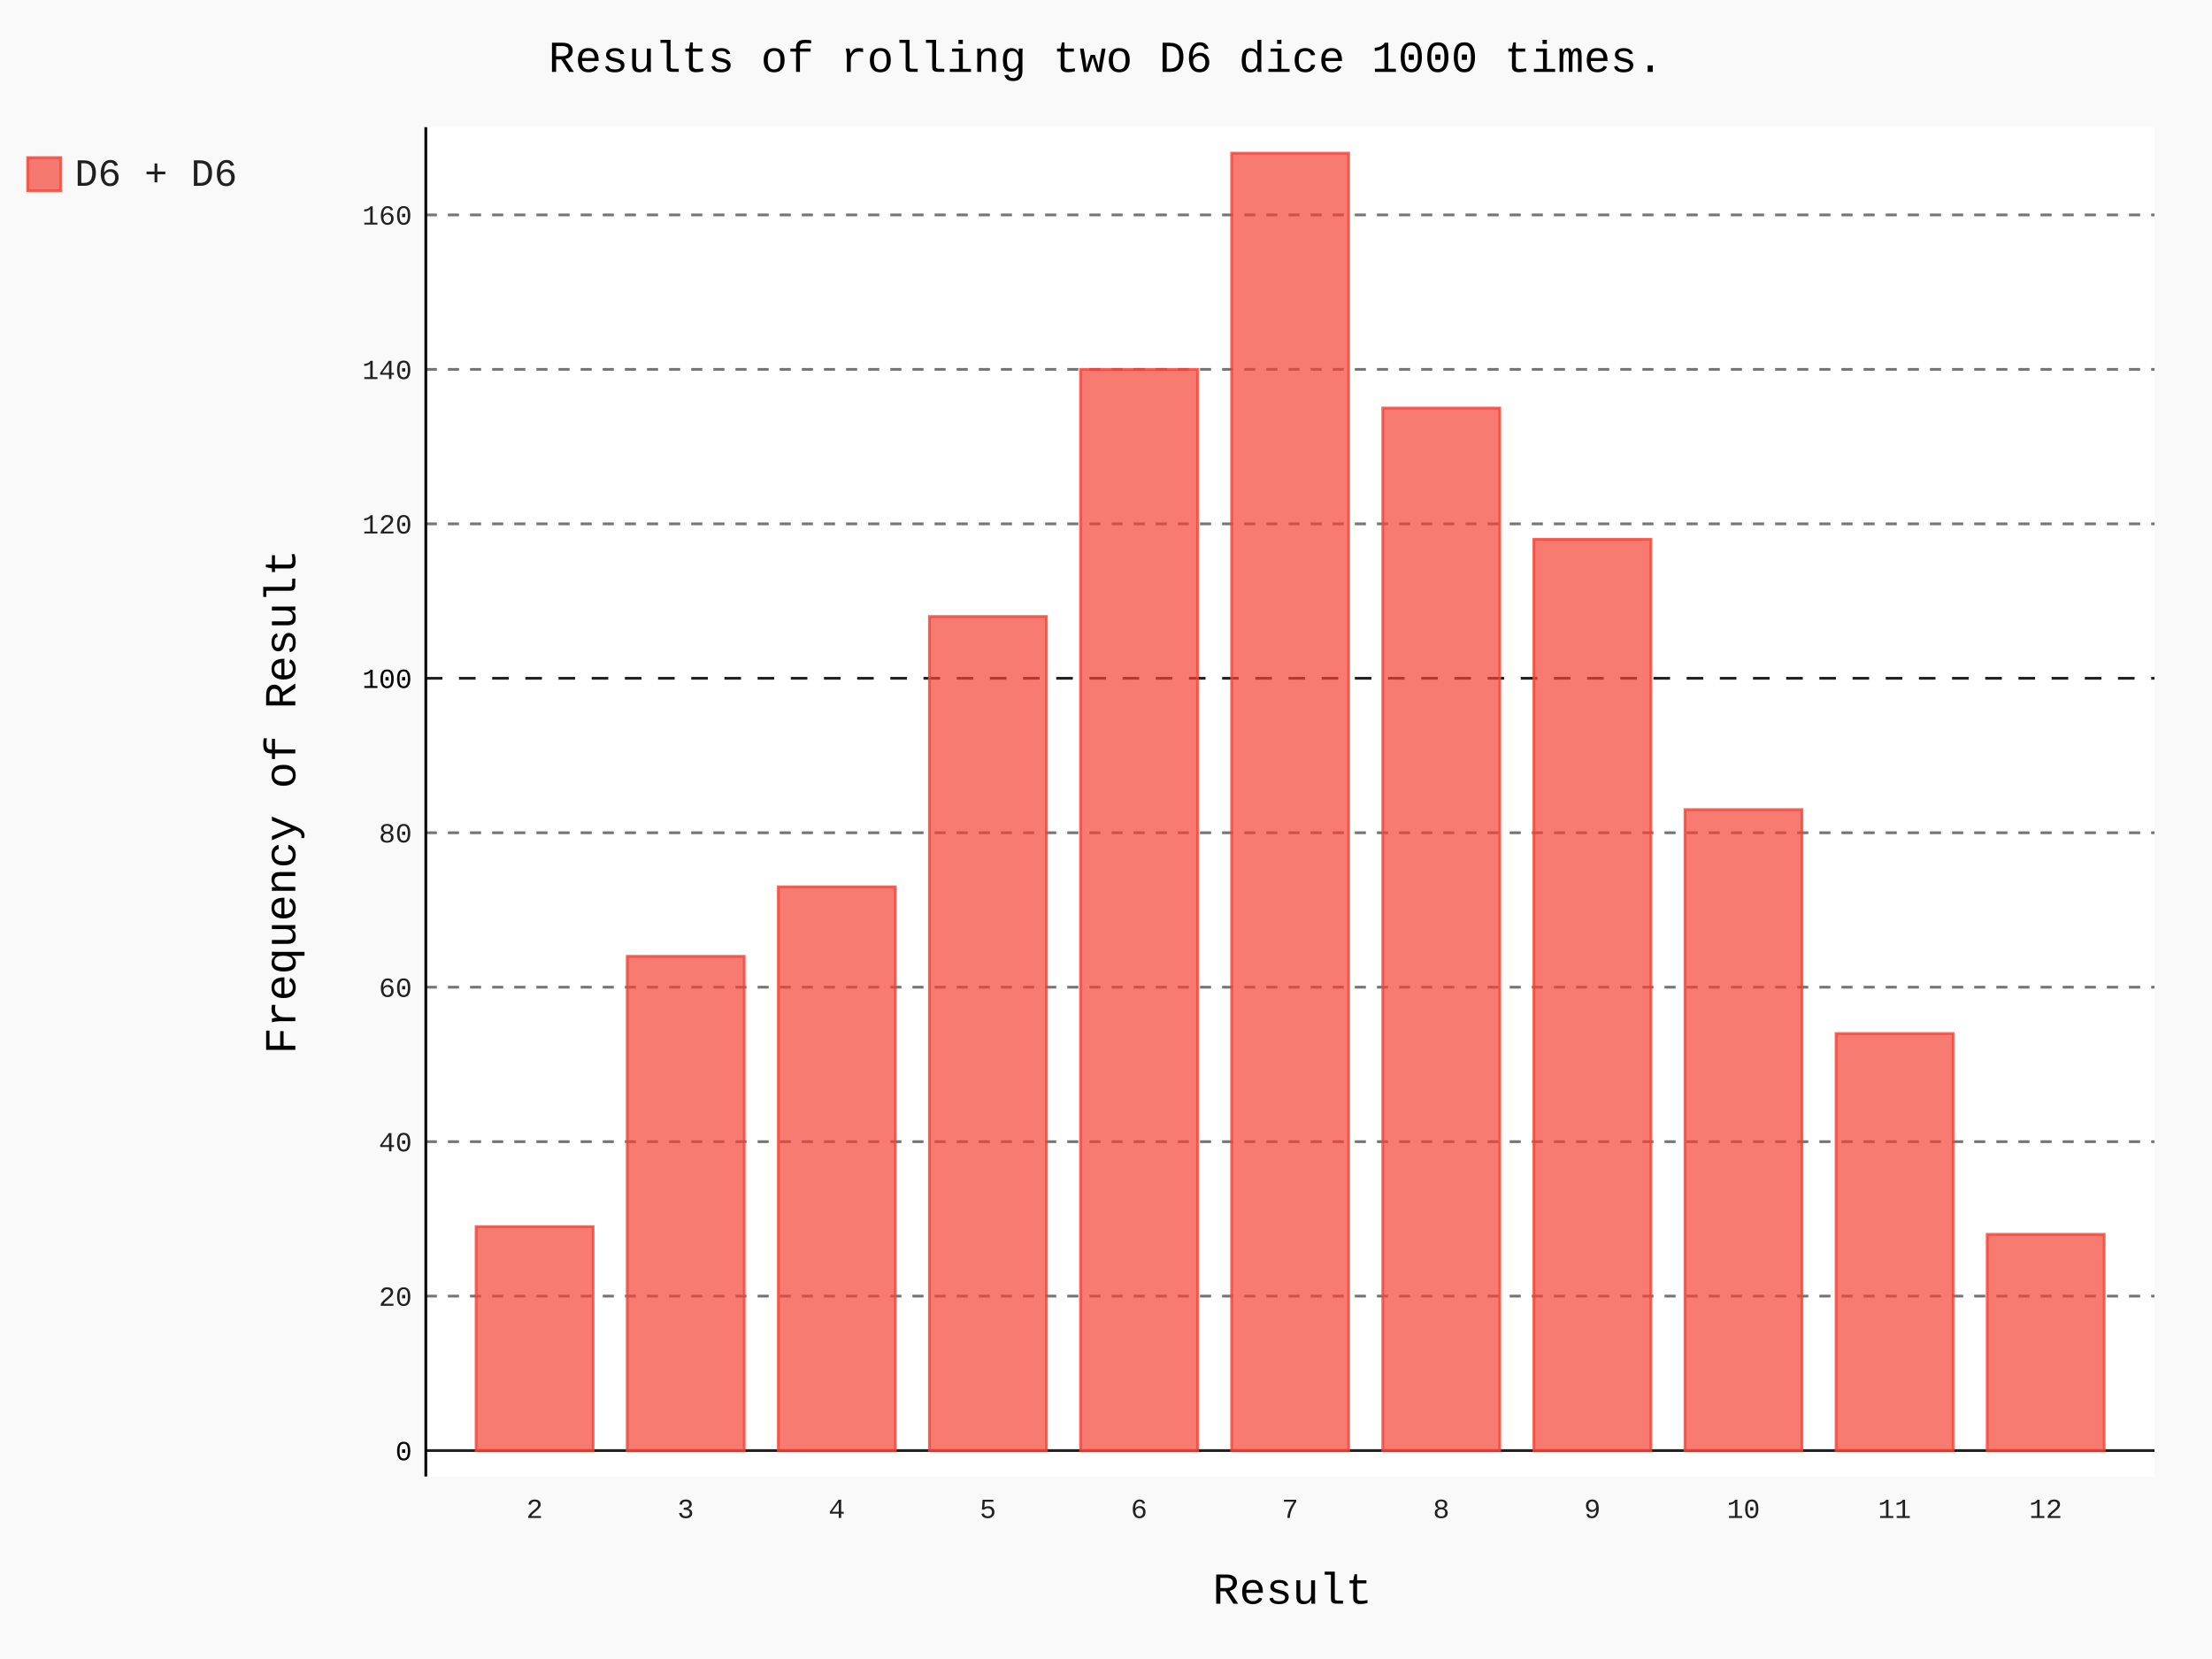
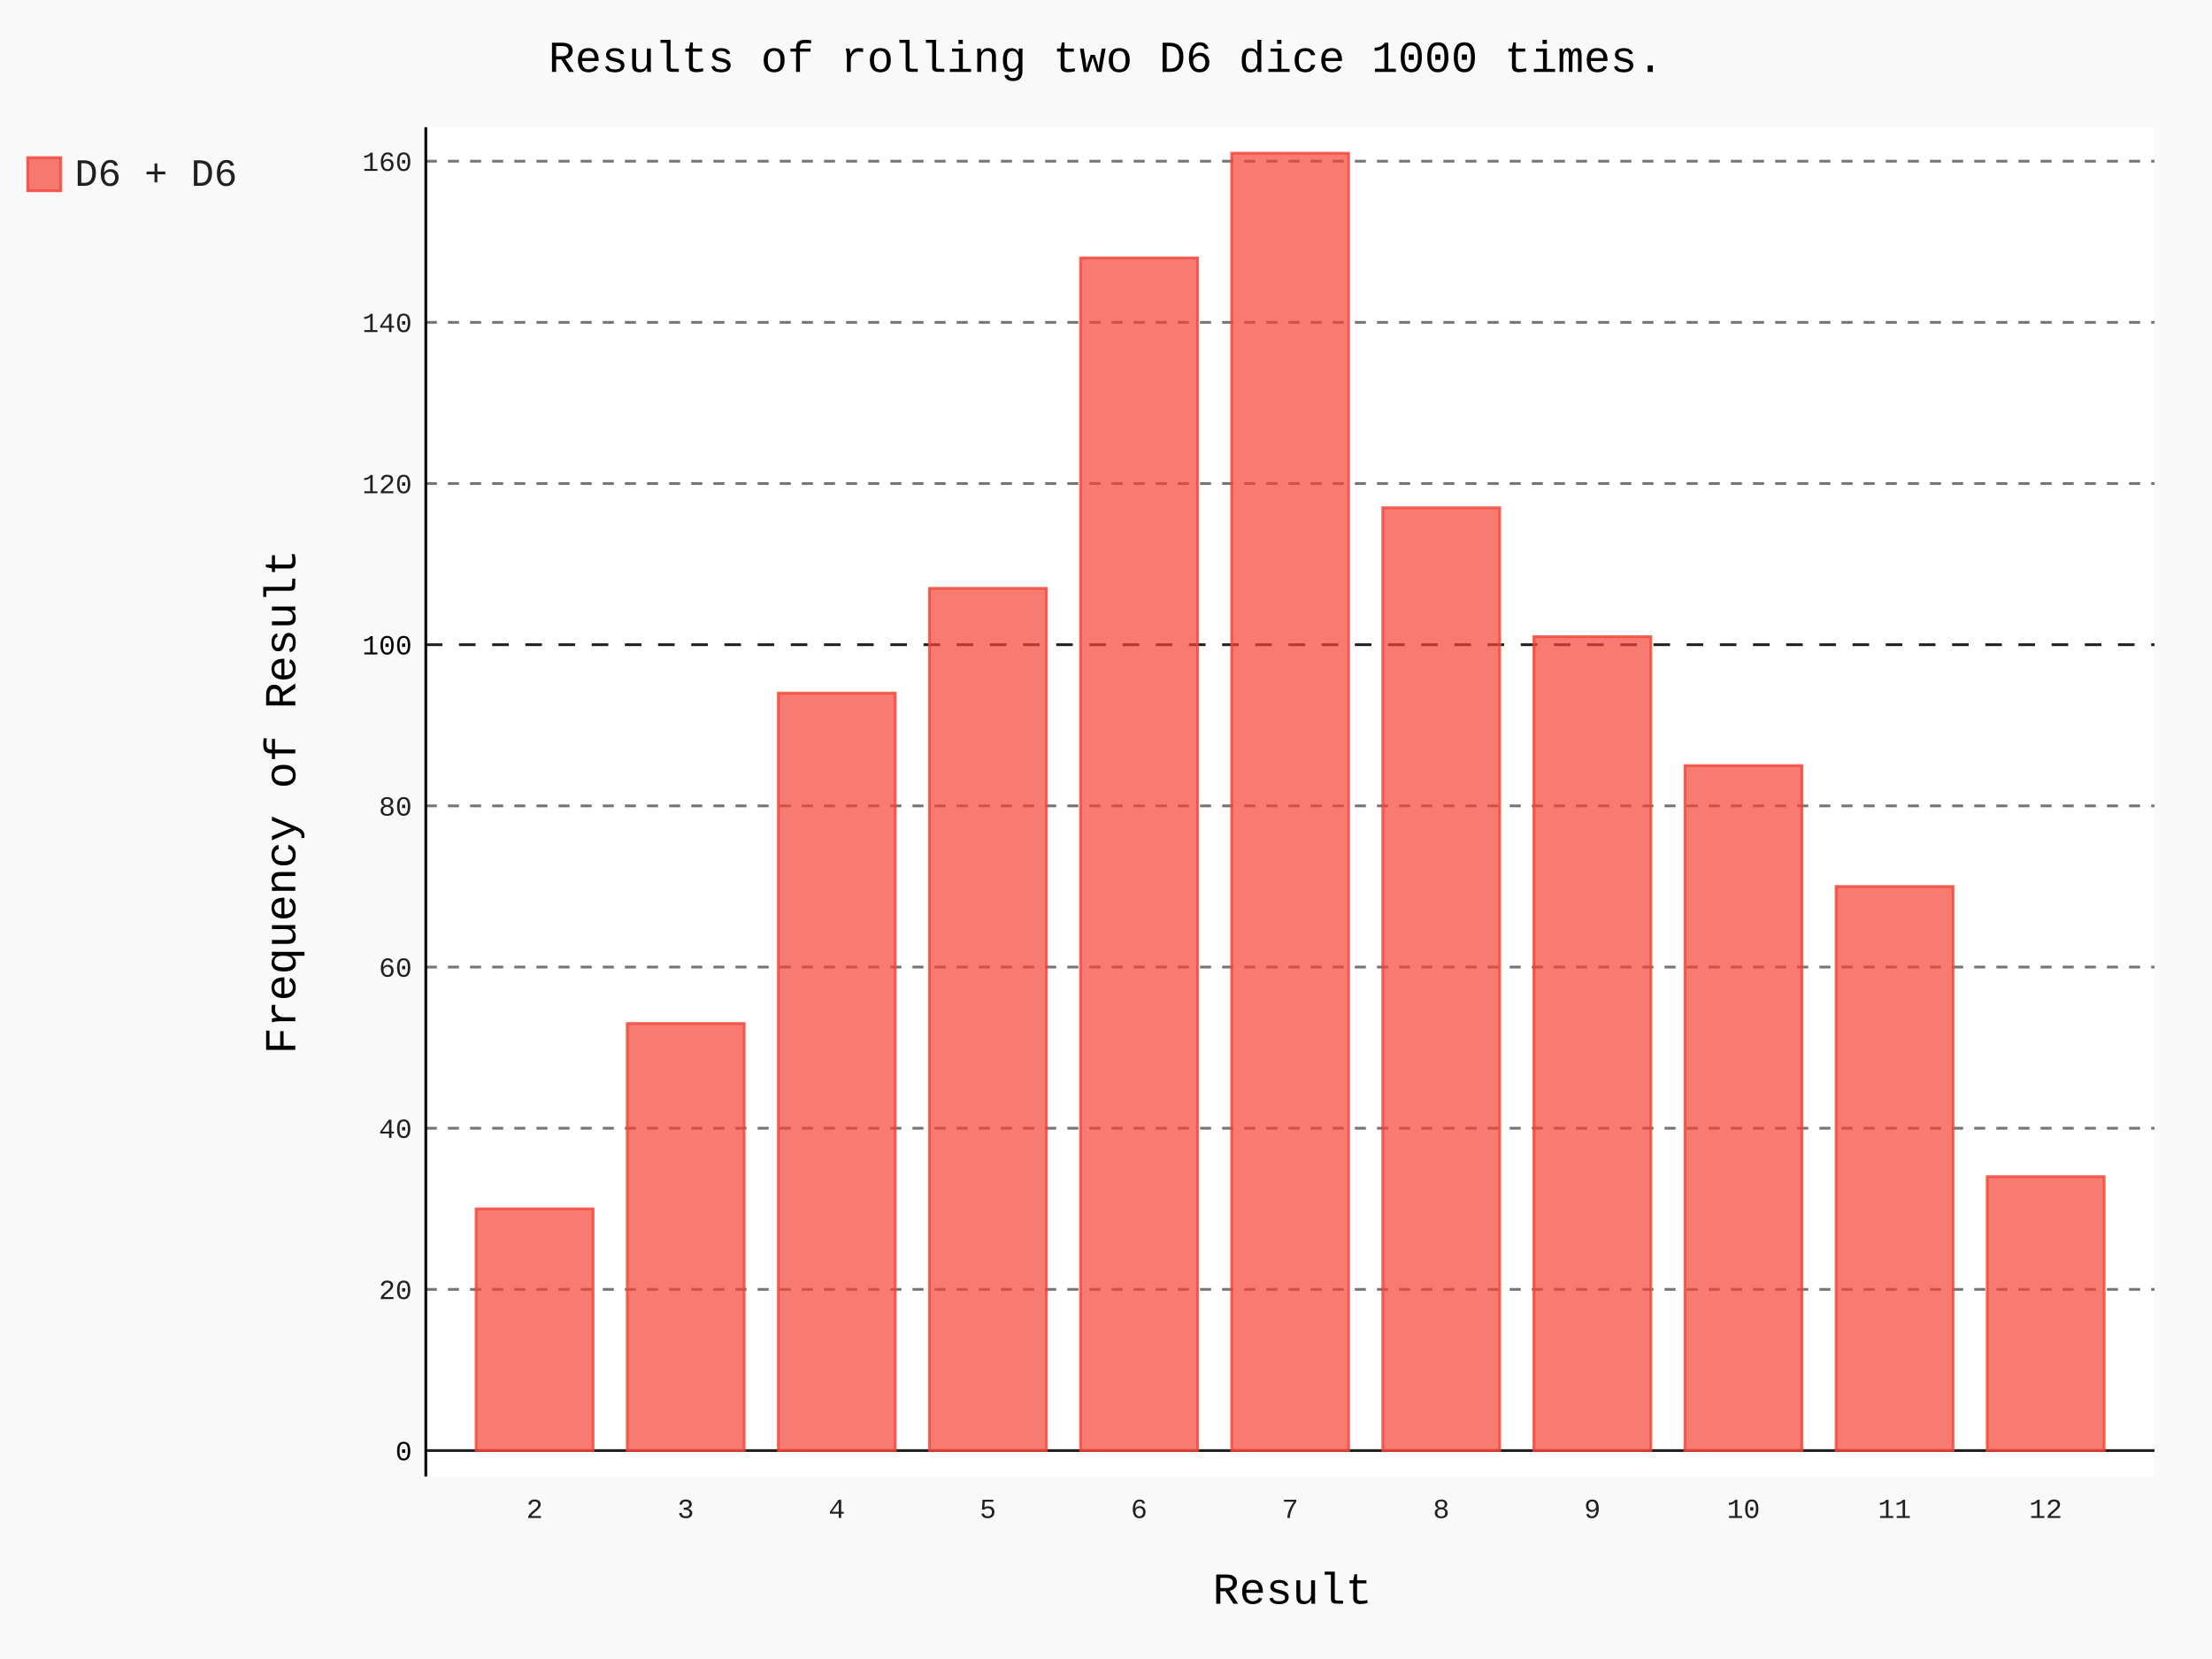
- <svg xmlns="http://www.w3.org/2000/svg" class="pygal-chart" id="chart-385852e8-0757-40fa-b2a5-bfbcf32e6138" viewBox="0 0 800 600">
+ <svg xmlns="http://www.w3.org/2000/svg" class="pygal-chart" id="chart-b09803a9-45a7-4275-8865-28216560ce41" viewBox="0 0 800 600">
  <defs>
-     <style type="text/css">#chart-385852e8-0757-40fa-b2a5-bfbcf32e6138{-webkit-user-select:none;-webkit-font-smoothing:antialiased;font-family:Consolas,"Liberation Mono",Menlo,Courier,monospace}#chart-385852e8-0757-40fa-b2a5-bfbcf32e6138 .title{font-family:Consolas,"Liberation Mono",Menlo,Courier,monospace;font-size:16px}#chart-385852e8-0757-40fa-b2a5-bfbcf32e6138 .legends .legend text{font-family:Consolas,"Liberation Mono",Menlo,Courier,monospace;font-size:14px}#chart-385852e8-0757-40fa-b2a5-bfbcf32e6138 .axis text{font-family:Consolas,"Liberation Mono",Menlo,Courier,monospace;font-size:10px}#chart-385852e8-0757-40fa-b2a5-bfbcf32e6138 .axis text.major{font-family:Consolas,"Liberation Mono",Menlo,Courier,monospace;font-size:10px}#chart-385852e8-0757-40fa-b2a5-bfbcf32e6138 .text-overlay text.value{font-family:Consolas,"Liberation Mono",Menlo,Courier,monospace;font-size:16px}#chart-385852e8-0757-40fa-b2a5-bfbcf32e6138 .text-overlay text.label{font-family:Consolas,"Liberation Mono",Menlo,Courier,monospace;font-size:10px}#chart-385852e8-0757-40fa-b2a5-bfbcf32e6138 .tooltip{font-family:Consolas,"Liberation Mono",Menlo,Courier,monospace;font-size:14px}#chart-385852e8-0757-40fa-b2a5-bfbcf32e6138 text.no_data{font-family:Consolas,"Liberation Mono",Menlo,Courier,monospace;font-size:64px}
- #chart-385852e8-0757-40fa-b2a5-bfbcf32e6138{background-color:rgba(249,249,249,1)}#chart-385852e8-0757-40fa-b2a5-bfbcf32e6138 path,#chart-385852e8-0757-40fa-b2a5-bfbcf32e6138 line,#chart-385852e8-0757-40fa-b2a5-bfbcf32e6138 rect,#chart-385852e8-0757-40fa-b2a5-bfbcf32e6138 circle{-webkit-transition:150ms;-moz-transition:150ms;transition:150ms}#chart-385852e8-0757-40fa-b2a5-bfbcf32e6138 .graph &gt; .background{fill:rgba(249,249,249,1)}#chart-385852e8-0757-40fa-b2a5-bfbcf32e6138 .plot &gt; .background{fill:rgba(255,255,255,1)}#chart-385852e8-0757-40fa-b2a5-bfbcf32e6138 .graph{fill:rgba(0,0,0,.87)}#chart-385852e8-0757-40fa-b2a5-bfbcf32e6138 text.no_data{fill:rgba(0,0,0,1)}#chart-385852e8-0757-40fa-b2a5-bfbcf32e6138 .title{fill:rgba(0,0,0,1)}#chart-385852e8-0757-40fa-b2a5-bfbcf32e6138 .legends .legend text{fill:rgba(0,0,0,.87)}#chart-385852e8-0757-40fa-b2a5-bfbcf32e6138 .legends .legend:hover text{fill:rgba(0,0,0,1)}#chart-385852e8-0757-40fa-b2a5-bfbcf32e6138 .axis .line{stroke:rgba(0,0,0,1)}#chart-385852e8-0757-40fa-b2a5-bfbcf32e6138 .axis .guide.line{stroke:rgba(0,0,0,.54)}#chart-385852e8-0757-40fa-b2a5-bfbcf32e6138 .axis .major.line{stroke:rgba(0,0,0,.87)}#chart-385852e8-0757-40fa-b2a5-bfbcf32e6138 .axis text.major{fill:rgba(0,0,0,1)}#chart-385852e8-0757-40fa-b2a5-bfbcf32e6138 .axis.y .guides:hover .guide.line,#chart-385852e8-0757-40fa-b2a5-bfbcf32e6138 .line-graph .axis.x .guides:hover .guide.line,#chart-385852e8-0757-40fa-b2a5-bfbcf32e6138 .stackedline-graph .axis.x .guides:hover .guide.line,#chart-385852e8-0757-40fa-b2a5-bfbcf32e6138 .xy-graph .axis.x .guides:hover .guide.line{stroke:rgba(0,0,0,1)}#chart-385852e8-0757-40fa-b2a5-bfbcf32e6138 .axis .guides:hover text{fill:rgba(0,0,0,1)}#chart-385852e8-0757-40fa-b2a5-bfbcf32e6138 .reactive{fill-opacity:.7;stroke-opacity:.8}#chart-385852e8-0757-40fa-b2a5-bfbcf32e6138 .ci{stroke:rgba(0,0,0,.87)}#chart-385852e8-0757-40fa-b2a5-bfbcf32e6138 .reactive.active,#chart-385852e8-0757-40fa-b2a5-bfbcf32e6138 .active .reactive{fill-opacity:.8;stroke-opacity:.9;stroke-width:4}#chart-385852e8-0757-40fa-b2a5-bfbcf32e6138 .ci .reactive.active{stroke-width:1.5}#chart-385852e8-0757-40fa-b2a5-bfbcf32e6138 .series text{fill:rgba(0,0,0,1)}#chart-385852e8-0757-40fa-b2a5-bfbcf32e6138 .tooltip rect{fill:rgba(255,255,255,1);stroke:rgba(0,0,0,1);-webkit-transition:opacity 150ms;-moz-transition:opacity 150ms;transition:opacity 150ms}#chart-385852e8-0757-40fa-b2a5-bfbcf32e6138 .tooltip .label{fill:rgba(0,0,0,.87)}#chart-385852e8-0757-40fa-b2a5-bfbcf32e6138 .tooltip .label{fill:rgba(0,0,0,.87)}#chart-385852e8-0757-40fa-b2a5-bfbcf32e6138 .tooltip .legend{font-size:.8em;fill:rgba(0,0,0,.54)}#chart-385852e8-0757-40fa-b2a5-bfbcf32e6138 .tooltip .x_label{font-size:.6em;fill:rgba(0,0,0,1)}#chart-385852e8-0757-40fa-b2a5-bfbcf32e6138 .tooltip .xlink{font-size:.5em;text-decoration:underline}#chart-385852e8-0757-40fa-b2a5-bfbcf32e6138 .tooltip .value{font-size:1.5em}#chart-385852e8-0757-40fa-b2a5-bfbcf32e6138 .bound{font-size:.5em}#chart-385852e8-0757-40fa-b2a5-bfbcf32e6138 .max-value{font-size:.75em;fill:rgba(0,0,0,.54)}#chart-385852e8-0757-40fa-b2a5-bfbcf32e6138 .map-element{fill:rgba(255,255,255,1);stroke:rgba(0,0,0,.54) !important}#chart-385852e8-0757-40fa-b2a5-bfbcf32e6138 .map-element .reactive{fill-opacity:inherit;stroke-opacity:inherit}#chart-385852e8-0757-40fa-b2a5-bfbcf32e6138 .color-0,#chart-385852e8-0757-40fa-b2a5-bfbcf32e6138 .color-0 a:visited{stroke:#F44336;fill:#F44336}#chart-385852e8-0757-40fa-b2a5-bfbcf32e6138 .text-overlay .color-0 text{fill:black}
- #chart-385852e8-0757-40fa-b2a5-bfbcf32e6138 text.no_data{text-anchor:middle}#chart-385852e8-0757-40fa-b2a5-bfbcf32e6138 .guide.line{fill:none}#chart-385852e8-0757-40fa-b2a5-bfbcf32e6138 .centered{text-anchor:middle}#chart-385852e8-0757-40fa-b2a5-bfbcf32e6138 .title{text-anchor:middle}#chart-385852e8-0757-40fa-b2a5-bfbcf32e6138 .legends .legend text{fill-opacity:1}#chart-385852e8-0757-40fa-b2a5-bfbcf32e6138 .axis.x text{text-anchor:middle}#chart-385852e8-0757-40fa-b2a5-bfbcf32e6138 .axis.x:not(.web) text[transform]{text-anchor:start}#chart-385852e8-0757-40fa-b2a5-bfbcf32e6138 .axis.x:not(.web) text[transform].backwards{text-anchor:end}#chart-385852e8-0757-40fa-b2a5-bfbcf32e6138 .axis.y text{text-anchor:end}#chart-385852e8-0757-40fa-b2a5-bfbcf32e6138 .axis.y text[transform].backwards{text-anchor:start}#chart-385852e8-0757-40fa-b2a5-bfbcf32e6138 .axis.y2 text{text-anchor:start}#chart-385852e8-0757-40fa-b2a5-bfbcf32e6138 .axis.y2 text[transform].backwards{text-anchor:end}#chart-385852e8-0757-40fa-b2a5-bfbcf32e6138 .axis .guide.line{stroke-dasharray:4,4}#chart-385852e8-0757-40fa-b2a5-bfbcf32e6138 .axis .major.guide.line{stroke-dasharray:6,6}#chart-385852e8-0757-40fa-b2a5-bfbcf32e6138 .horizontal .axis.y .guide.line,#chart-385852e8-0757-40fa-b2a5-bfbcf32e6138 .horizontal .axis.y2 .guide.line,#chart-385852e8-0757-40fa-b2a5-bfbcf32e6138 .vertical .axis.x .guide.line{opacity:0}#chart-385852e8-0757-40fa-b2a5-bfbcf32e6138 .horizontal .axis.always_show .guide.line,#chart-385852e8-0757-40fa-b2a5-bfbcf32e6138 .vertical .axis.always_show .guide.line{opacity:1 !important}#chart-385852e8-0757-40fa-b2a5-bfbcf32e6138 .axis.y .guides:hover .guide.line,#chart-385852e8-0757-40fa-b2a5-bfbcf32e6138 .axis.y2 .guides:hover .guide.line,#chart-385852e8-0757-40fa-b2a5-bfbcf32e6138 .axis.x .guides:hover .guide.line{opacity:1}#chart-385852e8-0757-40fa-b2a5-bfbcf32e6138 .axis .guides:hover text{opacity:1}#chart-385852e8-0757-40fa-b2a5-bfbcf32e6138 .nofill{fill:none}#chart-385852e8-0757-40fa-b2a5-bfbcf32e6138 .subtle-fill{fill-opacity:.2}#chart-385852e8-0757-40fa-b2a5-bfbcf32e6138 .dot{stroke-width:1px;fill-opacity:1}#chart-385852e8-0757-40fa-b2a5-bfbcf32e6138 .dot.active{stroke-width:5px}#chart-385852e8-0757-40fa-b2a5-bfbcf32e6138 .dot.negative{fill:transparent}#chart-385852e8-0757-40fa-b2a5-bfbcf32e6138 text,#chart-385852e8-0757-40fa-b2a5-bfbcf32e6138 tspan{stroke:none !important}#chart-385852e8-0757-40fa-b2a5-bfbcf32e6138 .series text.active{opacity:1}#chart-385852e8-0757-40fa-b2a5-bfbcf32e6138 .tooltip rect{fill-opacity:.95;stroke-width:.5}#chart-385852e8-0757-40fa-b2a5-bfbcf32e6138 .tooltip text{fill-opacity:1}#chart-385852e8-0757-40fa-b2a5-bfbcf32e6138 .showable{visibility:hidden}#chart-385852e8-0757-40fa-b2a5-bfbcf32e6138 .showable.shown{visibility:visible}#chart-385852e8-0757-40fa-b2a5-bfbcf32e6138 .gauge-background{fill:rgba(229,229,229,1);stroke:none}#chart-385852e8-0757-40fa-b2a5-bfbcf32e6138 .bg-lines{stroke:rgba(249,249,249,1);stroke-width:2px}</style>
+     <style type="text/css">#chart-b09803a9-45a7-4275-8865-28216560ce41{-webkit-user-select:none;-webkit-font-smoothing:antialiased;font-family:Consolas,"Liberation Mono",Menlo,Courier,monospace}#chart-b09803a9-45a7-4275-8865-28216560ce41 .title{font-family:Consolas,"Liberation Mono",Menlo,Courier,monospace;font-size:16px}#chart-b09803a9-45a7-4275-8865-28216560ce41 .legends .legend text{font-family:Consolas,"Liberation Mono",Menlo,Courier,monospace;font-size:14px}#chart-b09803a9-45a7-4275-8865-28216560ce41 .axis text{font-family:Consolas,"Liberation Mono",Menlo,Courier,monospace;font-size:10px}#chart-b09803a9-45a7-4275-8865-28216560ce41 .axis text.major{font-family:Consolas,"Liberation Mono",Menlo,Courier,monospace;font-size:10px}#chart-b09803a9-45a7-4275-8865-28216560ce41 .text-overlay text.value{font-family:Consolas,"Liberation Mono",Menlo,Courier,monospace;font-size:16px}#chart-b09803a9-45a7-4275-8865-28216560ce41 .text-overlay text.label{font-family:Consolas,"Liberation Mono",Menlo,Courier,monospace;font-size:10px}#chart-b09803a9-45a7-4275-8865-28216560ce41 .tooltip{font-family:Consolas,"Liberation Mono",Menlo,Courier,monospace;font-size:14px}#chart-b09803a9-45a7-4275-8865-28216560ce41 text.no_data{font-family:Consolas,"Liberation Mono",Menlo,Courier,monospace;font-size:64px}
+ #chart-b09803a9-45a7-4275-8865-28216560ce41{background-color:rgba(249,249,249,1)}#chart-b09803a9-45a7-4275-8865-28216560ce41 path,#chart-b09803a9-45a7-4275-8865-28216560ce41 line,#chart-b09803a9-45a7-4275-8865-28216560ce41 rect,#chart-b09803a9-45a7-4275-8865-28216560ce41 circle{-webkit-transition:150ms;-moz-transition:150ms;transition:150ms}#chart-b09803a9-45a7-4275-8865-28216560ce41 .graph &gt; .background{fill:rgba(249,249,249,1)}#chart-b09803a9-45a7-4275-8865-28216560ce41 .plot &gt; .background{fill:rgba(255,255,255,1)}#chart-b09803a9-45a7-4275-8865-28216560ce41 .graph{fill:rgba(0,0,0,.87)}#chart-b09803a9-45a7-4275-8865-28216560ce41 text.no_data{fill:rgba(0,0,0,1)}#chart-b09803a9-45a7-4275-8865-28216560ce41 .title{fill:rgba(0,0,0,1)}#chart-b09803a9-45a7-4275-8865-28216560ce41 .legends .legend text{fill:rgba(0,0,0,.87)}#chart-b09803a9-45a7-4275-8865-28216560ce41 .legends .legend:hover text{fill:rgba(0,0,0,1)}#chart-b09803a9-45a7-4275-8865-28216560ce41 .axis .line{stroke:rgba(0,0,0,1)}#chart-b09803a9-45a7-4275-8865-28216560ce41 .axis .guide.line{stroke:rgba(0,0,0,.54)}#chart-b09803a9-45a7-4275-8865-28216560ce41 .axis .major.line{stroke:rgba(0,0,0,.87)}#chart-b09803a9-45a7-4275-8865-28216560ce41 .axis text.major{fill:rgba(0,0,0,1)}#chart-b09803a9-45a7-4275-8865-28216560ce41 .axis.y .guides:hover .guide.line,#chart-b09803a9-45a7-4275-8865-28216560ce41 .line-graph .axis.x .guides:hover .guide.line,#chart-b09803a9-45a7-4275-8865-28216560ce41 .stackedline-graph .axis.x .guides:hover .guide.line,#chart-b09803a9-45a7-4275-8865-28216560ce41 .xy-graph .axis.x .guides:hover .guide.line{stroke:rgba(0,0,0,1)}#chart-b09803a9-45a7-4275-8865-28216560ce41 .axis .guides:hover text{fill:rgba(0,0,0,1)}#chart-b09803a9-45a7-4275-8865-28216560ce41 .reactive{fill-opacity:.7;stroke-opacity:.8}#chart-b09803a9-45a7-4275-8865-28216560ce41 .ci{stroke:rgba(0,0,0,.87)}#chart-b09803a9-45a7-4275-8865-28216560ce41 .reactive.active,#chart-b09803a9-45a7-4275-8865-28216560ce41 .active .reactive{fill-opacity:.8;stroke-opacity:.9;stroke-width:4}#chart-b09803a9-45a7-4275-8865-28216560ce41 .ci .reactive.active{stroke-width:1.5}#chart-b09803a9-45a7-4275-8865-28216560ce41 .series text{fill:rgba(0,0,0,1)}#chart-b09803a9-45a7-4275-8865-28216560ce41 .tooltip rect{fill:rgba(255,255,255,1);stroke:rgba(0,0,0,1);-webkit-transition:opacity 150ms;-moz-transition:opacity 150ms;transition:opacity 150ms}#chart-b09803a9-45a7-4275-8865-28216560ce41 .tooltip .label{fill:rgba(0,0,0,.87)}#chart-b09803a9-45a7-4275-8865-28216560ce41 .tooltip .label{fill:rgba(0,0,0,.87)}#chart-b09803a9-45a7-4275-8865-28216560ce41 .tooltip .legend{font-size:.8em;fill:rgba(0,0,0,.54)}#chart-b09803a9-45a7-4275-8865-28216560ce41 .tooltip .x_label{font-size:.6em;fill:rgba(0,0,0,1)}#chart-b09803a9-45a7-4275-8865-28216560ce41 .tooltip .xlink{font-size:.5em;text-decoration:underline}#chart-b09803a9-45a7-4275-8865-28216560ce41 .tooltip .value{font-size:1.5em}#chart-b09803a9-45a7-4275-8865-28216560ce41 .bound{font-size:.5em}#chart-b09803a9-45a7-4275-8865-28216560ce41 .max-value{font-size:.75em;fill:rgba(0,0,0,.54)}#chart-b09803a9-45a7-4275-8865-28216560ce41 .map-element{fill:rgba(255,255,255,1);stroke:rgba(0,0,0,.54) !important}#chart-b09803a9-45a7-4275-8865-28216560ce41 .map-element .reactive{fill-opacity:inherit;stroke-opacity:inherit}#chart-b09803a9-45a7-4275-8865-28216560ce41 .color-0,#chart-b09803a9-45a7-4275-8865-28216560ce41 .color-0 a:visited{stroke:#F44336;fill:#F44336}#chart-b09803a9-45a7-4275-8865-28216560ce41 .text-overlay .color-0 text{fill:black}
+ #chart-b09803a9-45a7-4275-8865-28216560ce41 text.no_data{text-anchor:middle}#chart-b09803a9-45a7-4275-8865-28216560ce41 .guide.line{fill:none}#chart-b09803a9-45a7-4275-8865-28216560ce41 .centered{text-anchor:middle}#chart-b09803a9-45a7-4275-8865-28216560ce41 .title{text-anchor:middle}#chart-b09803a9-45a7-4275-8865-28216560ce41 .legends .legend text{fill-opacity:1}#chart-b09803a9-45a7-4275-8865-28216560ce41 .axis.x text{text-anchor:middle}#chart-b09803a9-45a7-4275-8865-28216560ce41 .axis.x:not(.web) text[transform]{text-anchor:start}#chart-b09803a9-45a7-4275-8865-28216560ce41 .axis.x:not(.web) text[transform].backwards{text-anchor:end}#chart-b09803a9-45a7-4275-8865-28216560ce41 .axis.y text{text-anchor:end}#chart-b09803a9-45a7-4275-8865-28216560ce41 .axis.y text[transform].backwards{text-anchor:start}#chart-b09803a9-45a7-4275-8865-28216560ce41 .axis.y2 text{text-anchor:start}#chart-b09803a9-45a7-4275-8865-28216560ce41 .axis.y2 text[transform].backwards{text-anchor:end}#chart-b09803a9-45a7-4275-8865-28216560ce41 .axis .guide.line{stroke-dasharray:4,4}#chart-b09803a9-45a7-4275-8865-28216560ce41 .axis .major.guide.line{stroke-dasharray:6,6}#chart-b09803a9-45a7-4275-8865-28216560ce41 .horizontal .axis.y .guide.line,#chart-b09803a9-45a7-4275-8865-28216560ce41 .horizontal .axis.y2 .guide.line,#chart-b09803a9-45a7-4275-8865-28216560ce41 .vertical .axis.x .guide.line{opacity:0}#chart-b09803a9-45a7-4275-8865-28216560ce41 .horizontal .axis.always_show .guide.line,#chart-b09803a9-45a7-4275-8865-28216560ce41 .vertical .axis.always_show .guide.line{opacity:1 !important}#chart-b09803a9-45a7-4275-8865-28216560ce41 .axis.y .guides:hover .guide.line,#chart-b09803a9-45a7-4275-8865-28216560ce41 .axis.y2 .guides:hover .guide.line,#chart-b09803a9-45a7-4275-8865-28216560ce41 .axis.x .guides:hover .guide.line{opacity:1}#chart-b09803a9-45a7-4275-8865-28216560ce41 .axis .guides:hover text{opacity:1}#chart-b09803a9-45a7-4275-8865-28216560ce41 .nofill{fill:none}#chart-b09803a9-45a7-4275-8865-28216560ce41 .subtle-fill{fill-opacity:.2}#chart-b09803a9-45a7-4275-8865-28216560ce41 .dot{stroke-width:1px;fill-opacity:1}#chart-b09803a9-45a7-4275-8865-28216560ce41 .dot.active{stroke-width:5px}#chart-b09803a9-45a7-4275-8865-28216560ce41 .dot.negative{fill:transparent}#chart-b09803a9-45a7-4275-8865-28216560ce41 text,#chart-b09803a9-45a7-4275-8865-28216560ce41 tspan{stroke:none !important}#chart-b09803a9-45a7-4275-8865-28216560ce41 .series text.active{opacity:1}#chart-b09803a9-45a7-4275-8865-28216560ce41 .tooltip rect{fill-opacity:.95;stroke-width:.5}#chart-b09803a9-45a7-4275-8865-28216560ce41 .tooltip text{fill-opacity:1}#chart-b09803a9-45a7-4275-8865-28216560ce41 .showable{visibility:hidden}#chart-b09803a9-45a7-4275-8865-28216560ce41 .showable.shown{visibility:visible}#chart-b09803a9-45a7-4275-8865-28216560ce41 .gauge-background{fill:rgba(229,229,229,1);stroke:none}#chart-b09803a9-45a7-4275-8865-28216560ce41 .bg-lines{stroke:rgba(249,249,249,1);stroke-width:2px}</style>
  </defs>
  <g class="graph bar-graph vertical">
    <rect class="background" height="600" width="800" x="0" y="0" />
    <g class="plot" transform="translate(154, 46)">
      <rect class="background" height="488" width="625.2" x="0" y="0" />
      <g class="axis y always_show">
        <g class="guides">
          <path class="axis major line" d="M0 478.615 h625.2" />
          <text class="major" x="-5" y="482.115">0</text>
        </g>
        <g class="guides">
-           <path class="guide line" d="M0 422.755 h625.2" />
-           <text class="" x="-5" y="426.255">20</text>
+           <path class="guide line" d="M0 420.326 h625.2" />
+           <text class="" x="-5" y="423.826">20</text>
        </g>
        <g class="guides">
-           <path class="guide line" d="M0 366.894 h625.2" />
-           <text class="" x="-5" y="370.394">40</text>
+           <path class="guide line" d="M0 362.036 h625.2" />
+           <text class="" x="-5" y="365.536">40</text>
        </g>
        <g class="guides">
-           <path class="guide line" d="M0 311.033 h625.2" />
-           <text class="" x="-5" y="314.533">60</text>
+           <path class="guide line" d="M0 303.747 h625.2" />
+           <text class="" x="-5" y="307.247">60</text>
        </g>
        <g class="guides">
-           <path class="guide line" d="M0 255.172 h625.2" />
-           <text class="" x="-5" y="258.672">80</text>
+           <path class="guide line" d="M0 245.457 h625.2" />
+           <text class="" x="-5" y="248.957">80</text>
        </g>
        <g class="guides">
-           <path class="major guide line" d="M0 199.311 h625.2" />
-           <text class="major" x="-5" y="202.811">100</text>
+           <path class="major guide line" d="M0 187.168 h625.2" />
+           <text class="major" x="-5" y="190.668">100</text>
        </g>
        <g class="guides">
-           <path class="guide line" d="M0 143.451 h625.2" />
-           <text class="" x="-5" y="146.951">120</text>
+           <path class="guide line" d="M0 128.878 h625.2" />
+           <text class="" x="-5" y="132.378">120</text>
        </g>
        <g class="guides">
-           <path class="guide line" d="M0 87.59 h625.2" />
-           <text class="" x="-5" y="91.09">140</text>
+           <path class="guide line" d="M0 70.589 h625.2" />
+           <text class="" x="-5" y="74.089">140</text>
        </g>
        <g class="guides">
-           <path class="guide line" d="M0 31.729 h625.2" />
-           <text class="" x="-5" y="35.229">160</text>
+           <path class="guide line" d="M0 12.299 h625.2" />
+           <text class="" x="-5" y="15.799">160</text>
        </g>
      </g>
      <g class="axis x">
        <path class="line" d="M0 0 v488" />
        <g class="guides">
          <path class="guide line" d="M39.348 0 v488" />
          <text class="" x="39.348" y="503.0">2</text>
        </g>
        <g class="guides">
          <path class="guide line" d="M93.999 0 v488" />
          <text class="" x="93.999" y="503.0">3</text>
        </g>
        <g class="guides">
          <path class="guide line" d="M148.649 0 v488" />
          <text class="" x="148.649" y="503.0">4</text>
        </g>
        <g class="guides">
          <path class="guide line" d="M203.299 0 v488" />
          <text class="" x="203.299" y="503.0">5</text>
        </g>
        <g class="guides">
          <path class="guide line" d="M257.95 0 v488" />
          <text class="" x="257.95" y="503.0">6</text>
        </g>
        <g class="guides">
          <path class="guide line" d="M312.6 0 v488" />
          <text class="" x="312.6" y="503.0">7</text>
        </g>
        <g class="guides">
          <path class="guide line" d="M367.25 0 v488" />
          <text class="" x="367.25" y="503.0">8</text>
        </g>
        <g class="guides">
          <path class="guide line" d="M421.901 0 v488" />
          <text class="" x="421.901" y="503.0">9</text>
        </g>
        <g class="guides">
          <path class="guide line" d="M476.551 0 v488" />
          <text class="" x="476.551" y="503.0">10</text>
        </g>
        <g class="guides">
          <path class="guide line" d="M531.201 0 v488" />
          <text class="" x="531.201" y="503.0">11</text>
        </g>
        <g class="guides">
          <path class="guide line" d="M585.852 0 v488" />
          <text class="" x="585.852" y="503.0">12</text>
        </g>
      </g>
      <g class="series serie-0 color-0">
        <g class="bars">
          <g class="bar">
-             <rect class="rect reactive tooltip-trigger" height="80.998" rx="0" ry="0" width="42.321" x="18.188" y="397.617" />
+             <rect class="rect reactive tooltip-trigger" height="87.434" rx="0" ry="0" width="42.321" x="18.188" y="391.181" />
          </g>
          <g class="bar">
-             <rect class="rect reactive tooltip-trigger" height="178.755" rx="0" ry="0" width="42.321" x="72.838" y="299.861" />
+             <rect class="rect reactive tooltip-trigger" height="154.467" rx="0" ry="0" width="42.321" x="72.838" y="324.148" />
          </g>
          <g class="bar">
-             <rect class="rect reactive tooltip-trigger" height="203.892" rx="0" ry="0" width="42.321" x="127.488" y="274.723" />
+             <rect class="rect reactive tooltip-trigger" height="273.961" rx="0" ry="0" width="42.321" x="127.488" y="204.655" />
          </g>
          <g class="bar">
-             <rect class="rect reactive tooltip-trigger" height="301.648" rx="0" ry="0" width="42.321" x="182.139" y="176.967" />
+             <rect class="rect reactive tooltip-trigger" height="311.849" rx="0" ry="0" width="42.321" x="182.139" y="166.766" />
          </g>
          <g class="bar">
-             <rect class="rect reactive tooltip-trigger" height="391.026" rx="0" ry="0" width="42.321" x="236.789" y="87.59" />
+             <rect class="rect reactive tooltip-trigger" height="431.343" rx="0" ry="0" width="42.321" x="236.789" y="47.273" />
          </g>
          <g class="bar">
            <rect class="rect reactive tooltip-trigger" height="469.231" rx="0" ry="0" width="42.321" x="291.439" y="9.385" />
          </g>
          <g class="bar">
-             <rect class="rect reactive tooltip-trigger" height="377.06" rx="0" ry="0" width="42.321" x="346.09" y="101.555" />
+             <rect class="rect reactive tooltip-trigger" height="340.994" rx="0" ry="0" width="42.321" x="346.09" y="137.622" />
          </g>
          <g class="bar">
-             <rect class="rect reactive tooltip-trigger" height="329.579" rx="0" ry="0" width="42.321" x="400.74" y="149.037" />
+             <rect class="rect reactive tooltip-trigger" height="294.362" rx="0" ry="0" width="42.321" x="400.74" y="184.253" />
          </g>
          <g class="bar">
-             <rect class="rect reactive tooltip-trigger" height="231.822" rx="0" ry="0" width="42.321" x="455.39" y="246.793" />
+             <rect class="rect reactive tooltip-trigger" height="247.731" rx="0" ry="0" width="42.321" x="455.39" y="230.885" />
          </g>
          <g class="bar">
-             <rect class="rect reactive tooltip-trigger" height="150.824" rx="0" ry="0" width="42.321" x="510.041" y="327.791" />
+             <rect class="rect reactive tooltip-trigger" height="204.013" rx="0" ry="0" width="42.321" x="510.041" y="274.602" />
          </g>
          <g class="bar">
-             <rect class="rect reactive tooltip-trigger" height="78.205" rx="0" ry="0" width="42.321" x="564.691" y="400.41" />
+             <rect class="rect reactive tooltip-trigger" height="99.092" rx="0" ry="0" width="42.321" x="564.691" y="379.523" />
          </g>
        </g>
      </g>
    </g>
    <g class="titles">
      <text class="title plot_title" x="400.0" y="26">Results of rolling two D6 dice 1000 times.</text>
      <text class="title" x="467.4" y="580">Result</text>
      <text class="title" transform="rotate(-90 80.8 290)" x="80.8" y="316.0">Frequency of Result</text>
    </g>
    <g class="plot overlay" transform="translate(154, 46)">
      <g class="series serie-0 color-0" />
    </g>
    <g class="plot text-overlay" transform="translate(154, 46)">
      <g class="series serie-0 color-0" />
    </g>
    <g class="plot tooltip-overlay" transform="translate(154, 46)">
      <g class="tooltip" style="opacity: 0" transform="translate(0 0)">
        <rect class="tooltip-box" height="0" rx="0" ry="0" width="0" />
        <g class="text" />
      </g>
    </g>
    <g class="legends" transform="translate(10, 56)">
      <g class="legend reactive activate-serie" id="activate-serie-0">
        <rect class="color-0 reactive" height="12" width="12" x="0.0" y="1.0" />
        <text x="17.0" y="11.2">D6 + D6</text>
      </g>
    </g>
    <g class="legends" transform="translate(790, 56)" />
  </g>
</svg>
